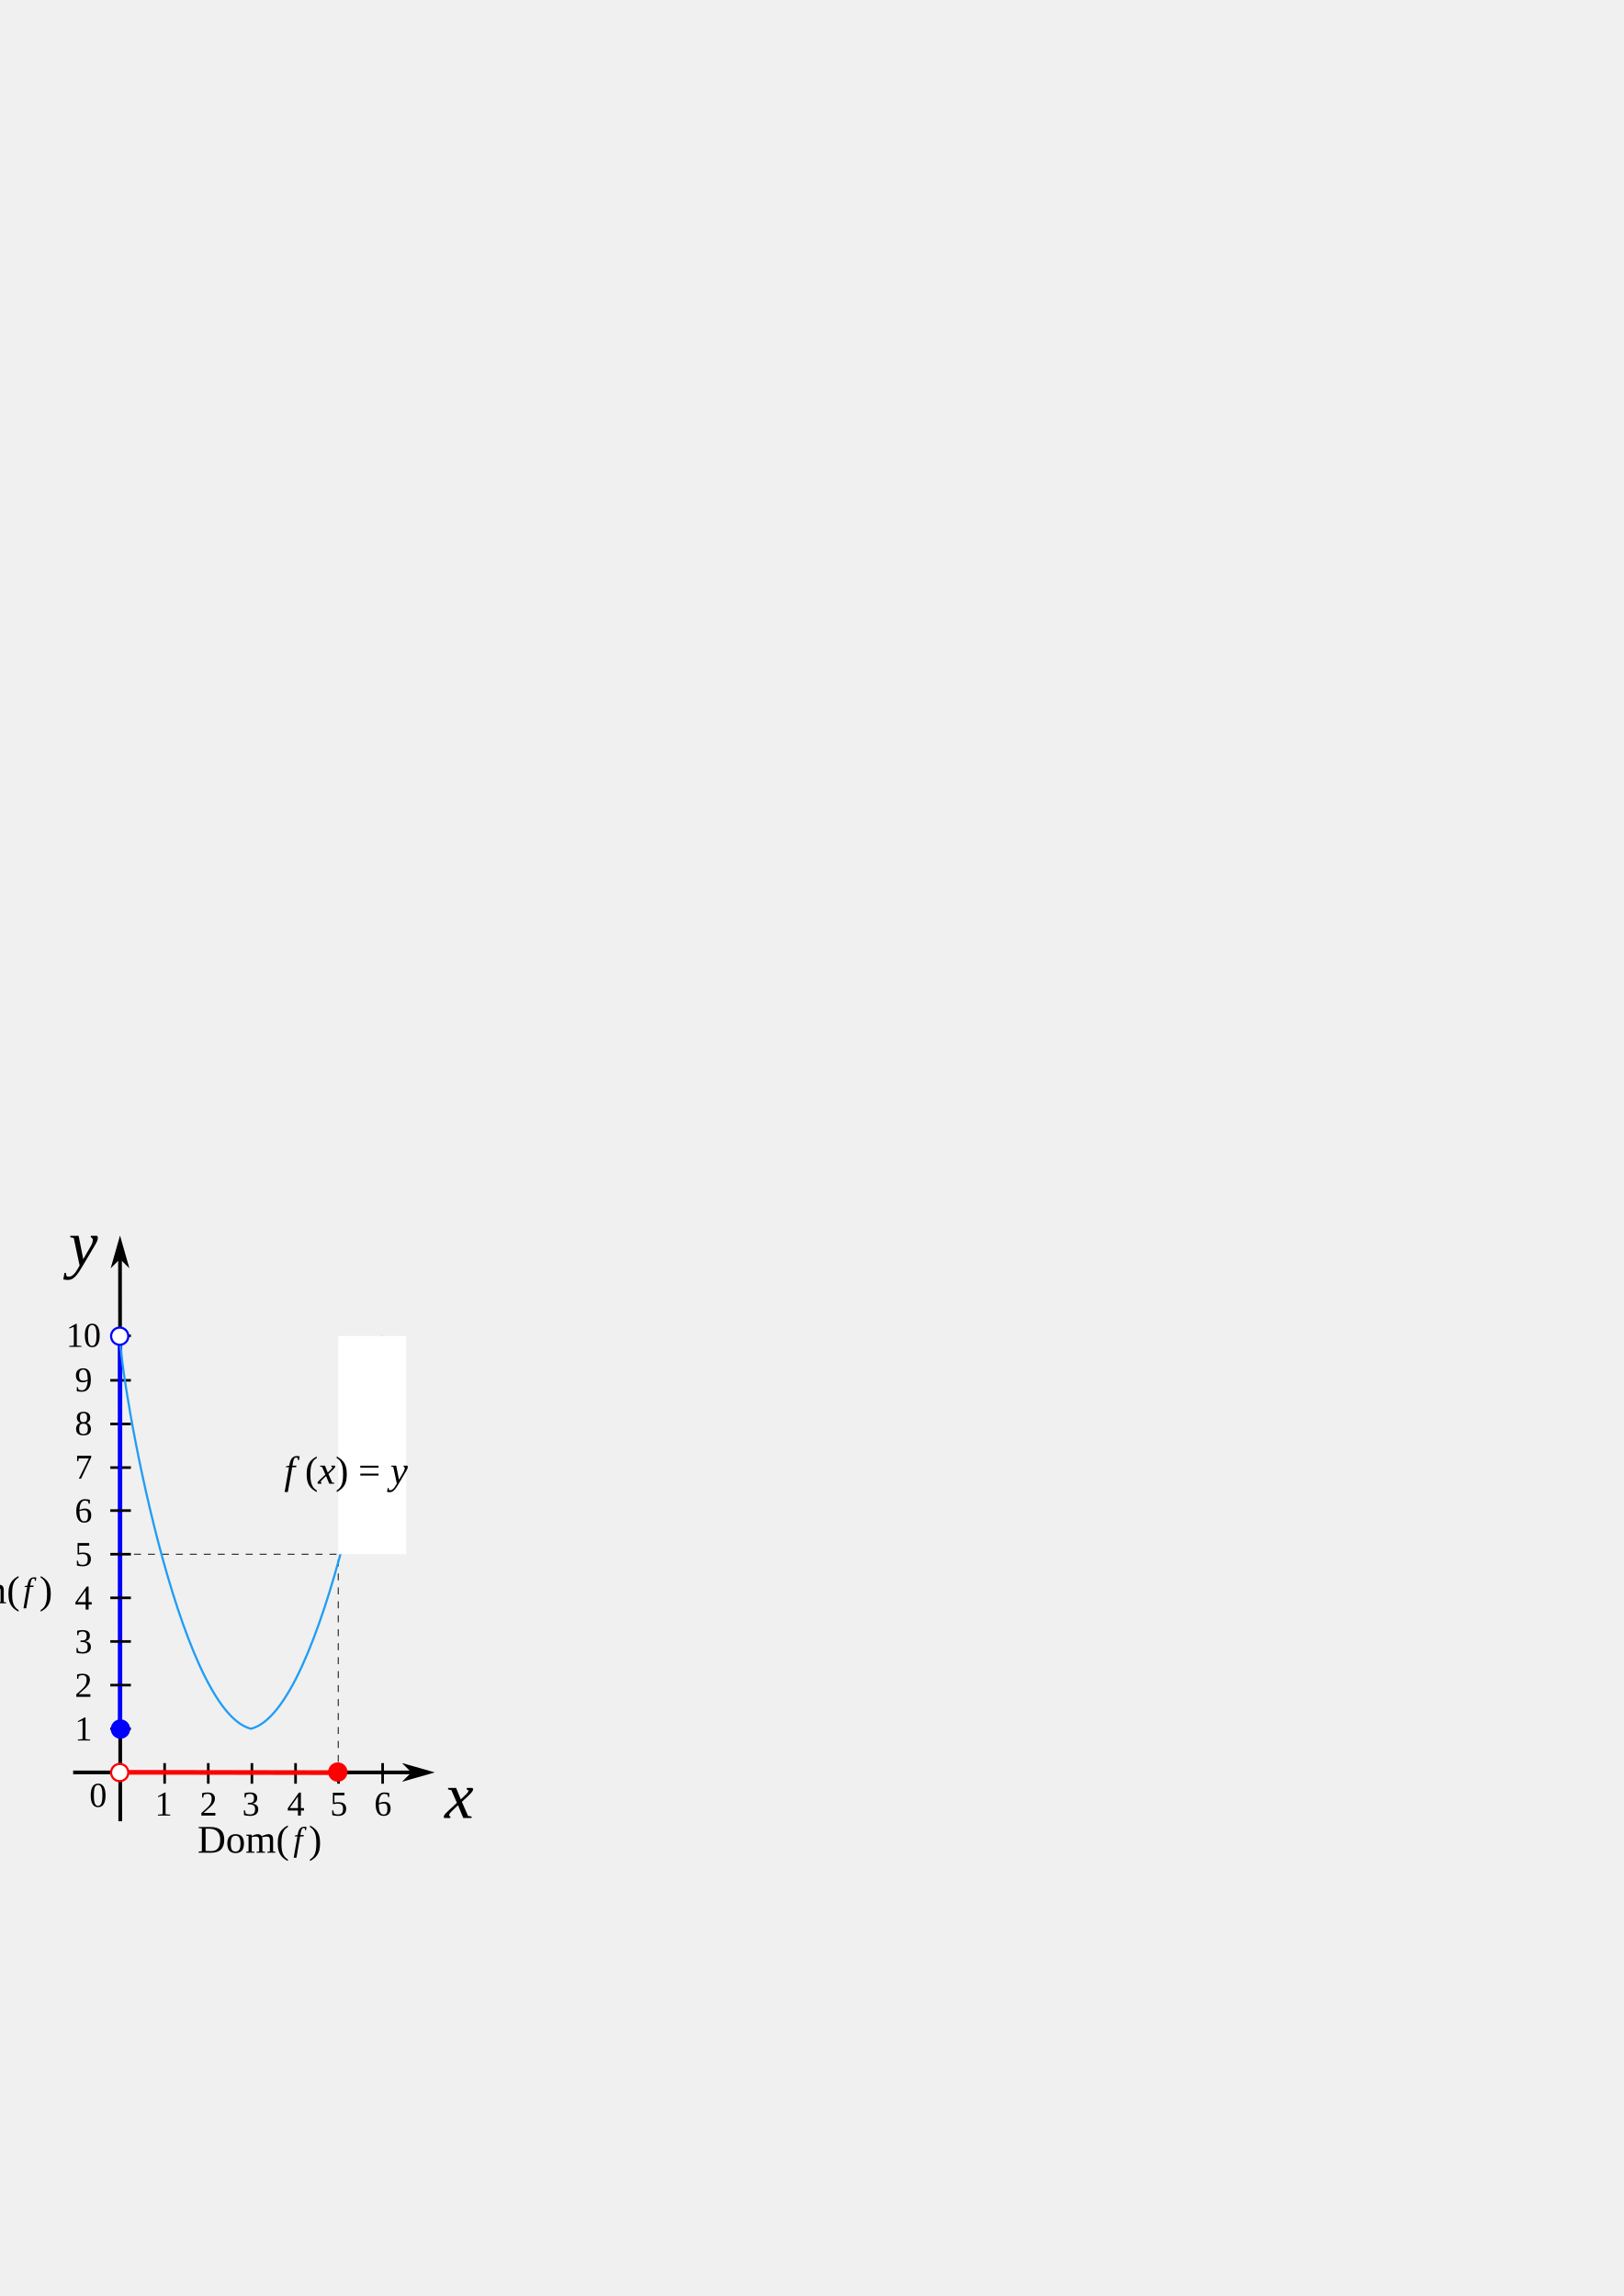
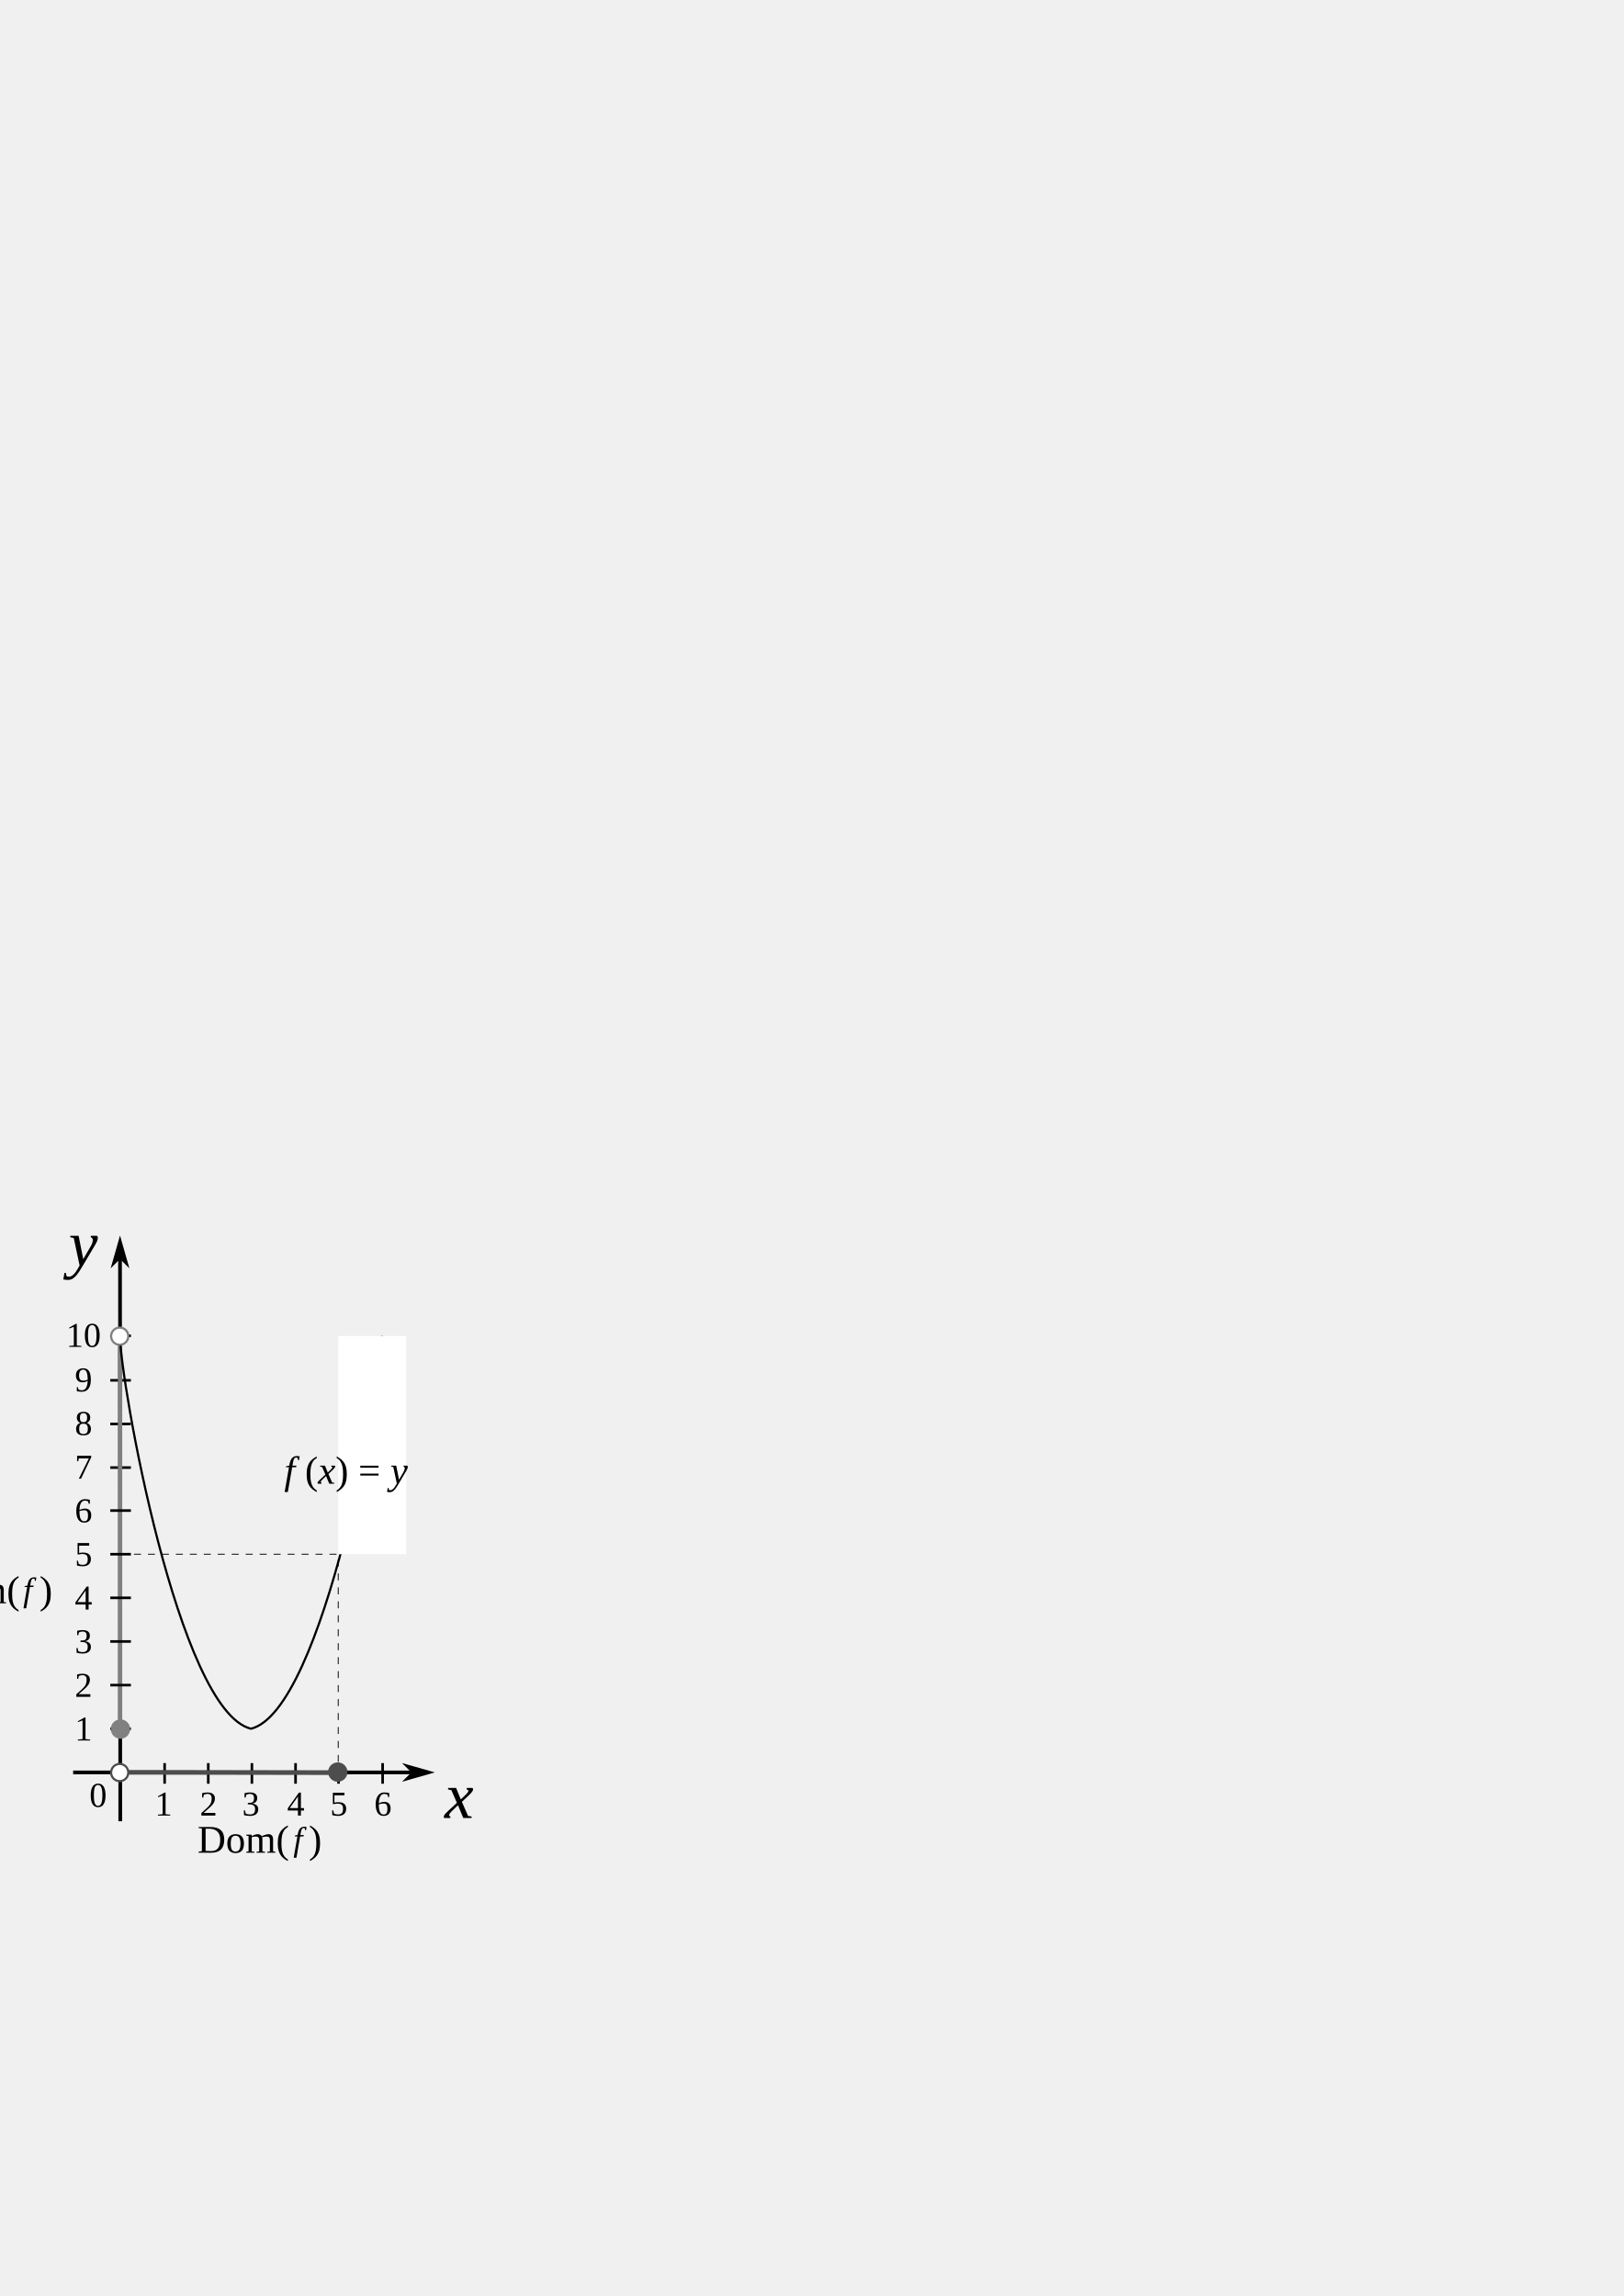
<svg xmlns="http://www.w3.org/2000/svg" xmlns:ns1="http://www.openswatchbook.org/uri/2009/osb" width="744.094" height="1052.362" id="svg2" version="1.1">
  <defs id="defs4">
    <marker orient="auto" refY="0.0" refX="0.0" id="Arrow1Mstart" style="overflow:visible">
      <path id="path5268" d="M 0.0,0.0 L 5.0,-5.0 L -12.5,0.0 L 5.0,5.0 L 0.0,0.0 z " style="fill-rule:evenodd;stroke:#000000;stroke-width:1.0pt;marker-start:none" transform="scale(0.4) translate(10,0)" />
    </marker>
    <marker orient="auto" refY="0.0" refX="0.0" id="Arrow2Lend" style="overflow:visible;">
      <path id="path5283" style="font-size:12.0;fill-rule:evenodd;stroke-width:0.625;stroke-linejoin:round;" d="M 8.719,4.034 L -2.207,0.016 L 8.719,-4.002 C 6.973,-1.63 6.983,1.616 8.719,4.034 z " transform="scale(1.1) rotate(180) translate(1,0)" />
    </marker>
    <marker orient="auto" refY="0.0" refX="0.0" id="Arrow1Mend" style="overflow:visible;">
      <path id="path5271" d="M 0.0,0.0 L 5.0,-5.0 L -12.5,0.0 L 5.0,5.0 L 0.0,0.0 z " style="fill-rule:evenodd;stroke:#000000;stroke-width:1.0pt;marker-start:none;" transform="scale(0.4) rotate(180) translate(10,0)" />
    </marker>
    <marker orient="auto" refY="0.0" refX="0.0" id="Arrow1Lend" style="overflow:visible;">
      <path id="path5265" d="M 0.0,0.0 L 5.0,-5.0 L -12.5,0.0 L 5.0,5.0 L 0.0,0.0 z " style="fill-rule:evenodd;stroke:#000000;stroke-width:1.0pt;marker-start:none;" transform="scale(0.8) rotate(180) translate(12.5,0)" />
    </marker>
    <linearGradient id="linearGradient5205" ns1:paint="solid">
      <stop style="stop-color:#055bfb;stop-opacity:1;" offset="0" id="stop5207" />
    </linearGradient>
  </defs>
  <g id="layer1">
    <rect y="547.914" x="-45.742" height="314.202" width="307.502" id="rect6319" style="fill:none;stroke:none" />
    <g id="g4001">
      <path id="path3983" d="m 55,712.362 100,0 0,100 0,0" style="fill:none;stroke:#000000;stroke-width:0.4;stroke-linecap:butt;stroke-linejoin:miter;stroke-opacity:1;stroke-miterlimit:4;stroke-dasharray:3.2,3.2;stroke-dashoffset:0" />
      <path style="fill:none;stroke:#000000;stroke-width:1.694;stroke-linecap:butt;stroke-linejoin:miter;stroke-miterlimit:4;stroke-opacity:1;stroke-dasharray:none;marker-end:url(#Arrow1Mend)" d="m 33.519,812.374 162.426,0" id="path12671" />
      <text xml:space="preserve" style="font-size:16px;font-style:normal;font-variant:normal;font-weight:bold;font-stretch:normal;line-height:125%;letter-spacing:0px;word-spacing:0px;fill:#000000;fill-opacity:1;stroke:none;font-family:Times New Roman;-inkscape-font-specification:Times New Roman" x="70.968" y="832.156" id="text12673">
        <tspan id="tspan12675" x="70.968" y="832.156" style="font-size:16px;font-style:normal;font-variant:normal;font-weight:normal;font-stretch:normal;font-family:Times New Roman;-inkscape-font-specification:Times New Roman">1</tspan>
      </text>
      <text id="text12677" y="832.156" x="91.567" style="font-size:16px;font-style:normal;font-variant:normal;font-weight:bold;font-stretch:normal;line-height:125%;letter-spacing:0px;word-spacing:0px;fill:#000000;fill-opacity:1;stroke:none;font-family:Times New Roman;-inkscape-font-specification:Times New Roman" xml:space="preserve">
        <tspan style="font-size:16px;font-style:normal;font-variant:normal;font-weight:normal;font-stretch:normal;font-family:Times New Roman;-inkscape-font-specification:Times New Roman" y="832.156" x="91.567" id="tspan12679">2</tspan>
      </text>
      <path id="path12681" d="M 55.111,834.751 55,569.639" style="fill:none;stroke:#000000;stroke-width:1.694;stroke-linecap:butt;stroke-linejoin:miter;stroke-miterlimit:4;stroke-opacity:1;stroke-dasharray:none;marker-end:url(#Arrow1Mend)" />
      <text id="text12683" y="832.156" x="110.968" style="font-size:16px;font-style:normal;font-variant:normal;font-weight:bold;font-stretch:normal;line-height:125%;letter-spacing:0px;word-spacing:0px;fill:#000000;fill-opacity:1;stroke:none;font-family:Times New Roman;-inkscape-font-specification:Times New Roman" xml:space="preserve">
        <tspan style="font-size:16px;font-style:normal;font-variant:normal;font-weight:normal;font-stretch:normal;font-family:Times New Roman;-inkscape-font-specification:Times New Roman" y="832.156" x="110.968" id="tspan12685">3</tspan>
      </text>
      <text xml:space="preserve" style="font-size:16px;font-style:normal;font-variant:normal;font-weight:bold;font-stretch:normal;line-height:125%;letter-spacing:0px;word-spacing:0px;fill:#000000;fill-opacity:1;stroke:none;font-family:Times New Roman;-inkscape-font-specification:Times New Roman" x="131.567" y="832.156" id="text12687">
        <tspan id="tspan12689" x="131.567" y="832.156" style="font-size:16px;font-style:normal;font-variant:normal;font-weight:normal;font-stretch:normal;font-family:Times New Roman;-inkscape-font-specification:Times New Roman">4</tspan>
      </text>
      <text xml:space="preserve" style="font-size:16px;font-style:normal;font-variant:normal;font-weight:bold;font-stretch:normal;line-height:125%;letter-spacing:0px;word-spacing:0px;fill:#000000;fill-opacity:1;stroke:none;font-family:Times New Roman;-inkscape-font-specification:Times New Roman" x="34.274" y="657.74" id="text12699">
        <tspan id="tspan12701" x="34.274" y="657.74" style="font-size:16px;font-style:normal;font-variant:normal;font-weight:normal;font-stretch:normal;font-family:Times New Roman;-inkscape-font-specification:Times New Roman">8</tspan>
      </text>
      <text id="text12703" y="697.74" x="34.274" style="font-size:16px;font-style:normal;font-variant:normal;font-weight:bold;font-stretch:normal;line-height:125%;letter-spacing:0px;word-spacing:0px;fill:#000000;fill-opacity:1;stroke:none;font-family:Times New Roman;-inkscape-font-specification:Times New Roman" xml:space="preserve">
        <tspan style="font-size:16px;font-style:normal;font-variant:normal;font-weight:normal;font-stretch:normal;font-family:Times New Roman;-inkscape-font-specification:Times New Roman" y="697.74" x="34.274" id="tspan12705">6</tspan>
      </text>
      <text xml:space="preserve" style="font-size:16px;font-style:normal;font-variant:normal;font-weight:bold;font-stretch:normal;line-height:125%;letter-spacing:0px;word-spacing:0px;fill:#000000;fill-opacity:1;stroke:none;font-family:Times New Roman;-inkscape-font-specification:Times New Roman" x="34.274" y="637.74" id="text12715">
        <tspan id="tspan12717" x="34.274" y="637.74" style="font-size:16px;font-style:normal;font-variant:normal;font-weight:normal;font-stretch:normal;font-family:Times New Roman;-inkscape-font-specification:Times New Roman">9</tspan>
      </text>
      <text id="text12719" y="677.74" x="34.274" style="font-size:16px;font-style:normal;font-variant:normal;font-weight:bold;font-stretch:normal;line-height:125%;letter-spacing:0px;word-spacing:0px;fill:#000000;fill-opacity:1;stroke:none;font-family:Times New Roman;-inkscape-font-specification:Times New Roman" xml:space="preserve">
        <tspan style="font-size:16px;font-style:normal;font-variant:normal;font-weight:normal;font-stretch:normal;font-family:Times New Roman;-inkscape-font-specification:Times New Roman" y="677.74" x="34.274" id="tspan12721">7</tspan>
      </text>
      <text xml:space="preserve" style="font-size:16px;font-style:normal;font-variant:normal;font-weight:bold;font-stretch:normal;line-height:125%;letter-spacing:0px;word-spacing:0px;fill:#000000;fill-opacity:1;stroke:none;font-family:Times New Roman;-inkscape-font-specification:Times New Roman" x="34.274" y="717.74" id="text12723">
        <tspan id="tspan12725" x="34.274" y="717.74" style="font-size:16px;font-style:normal;font-variant:normal;font-weight:normal;font-stretch:normal;font-family:Times New Roman;-inkscape-font-specification:Times New Roman">5</tspan>
      </text>
      <text transform="matrix(0,1.508155,-0.663062,0,0,0)" xml:space="preserve" style="font-size:24.13px;font-style:normal;font-variant:normal;font-weight:bold;font-stretch:normal;line-height:125%;letter-spacing:0px;word-spacing:0px;fill:#000000;fill-opacity:1;stroke:none;font-family:Times New Roman;-inkscape-font-specification:Times New Roman" x="534.939" y="-108.099" id="text12755">
        <tspan id="tspan12757" x="534.939" y="-108.099" style="font-size:24.13px;font-style:normal;font-variant:normal;font-weight:normal;font-stretch:normal;font-family:Times New Roman;-inkscape-font-specification:Times New Roman">-</tspan>
      </text>
      <text id="text12759" y="-138.262" x="534.939" style="font-size:24.13px;font-style:normal;font-variant:normal;font-weight:bold;font-stretch:normal;line-height:125%;letter-spacing:0px;word-spacing:0px;fill:#000000;fill-opacity:1;stroke:none;font-family:Times New Roman;-inkscape-font-specification:Times New Roman" xml:space="preserve" transform="matrix(0,1.508155,-0.663062,0,0,0)">
        <tspan style="font-size:24.13px;font-style:normal;font-variant:normal;font-weight:normal;font-stretch:normal;font-family:Times New Roman;-inkscape-font-specification:Times New Roman" y="-138.262" x="534.939" id="tspan12761">-</tspan>
      </text>
      <text id="text12763" y="-168.426" x="534.939" style="font-size:24.13px;font-style:normal;font-variant:normal;font-weight:bold;font-stretch:normal;line-height:125%;letter-spacing:0px;word-spacing:0px;fill:#000000;fill-opacity:1;stroke:none;font-family:Times New Roman;-inkscape-font-specification:Times New Roman" xml:space="preserve" transform="matrix(0,1.508155,-0.663062,0,0,0)">
        <tspan style="font-size:24.13px;font-style:normal;font-variant:normal;font-weight:normal;font-stretch:normal;font-family:Times New Roman;-inkscape-font-specification:Times New Roman" y="-168.426" x="534.939" id="tspan12765">-</tspan>
      </text>
      <text transform="matrix(0,1.508155,-0.663062,0,0,0)" xml:space="preserve" style="font-size:24.13px;font-style:normal;font-variant:normal;font-weight:bold;font-stretch:normal;line-height:125%;letter-spacing:0px;word-spacing:0px;fill:#000000;fill-opacity:1;stroke:none;font-family:Times New Roman;-inkscape-font-specification:Times New Roman" x="534.939" y="-198.59" id="text12767">
        <tspan id="tspan12769" x="534.939" y="-198.59" style="font-size:24.13px;font-style:normal;font-variant:normal;font-weight:normal;font-stretch:normal;font-family:Times New Roman;-inkscape-font-specification:Times New Roman">-</tspan>
      </text>
      <text transform="scale(1.508155,0.663062)" xml:space="preserve" style="font-size:24.13px;font-style:normal;font-variant:normal;font-weight:bold;font-stretch:normal;line-height:125%;letter-spacing:0px;word-spacing:0px;fill:#000000;fill-opacity:1;stroke:none;font-family:Times New Roman;-inkscape-font-specification:Times New Roman" x="32.622" y="989.994" id="text12779">
        <tspan id="tspan12781" x="32.622" y="989.994" style="font-size:24.13px;font-style:normal;font-variant:normal;font-weight:normal;font-stretch:normal;font-family:Times New Roman;-inkscape-font-specification:Times New Roman">-</tspan>
      </text>
      <text id="text12783" y="1020.157" x="32.622" style="font-size:24.13px;font-style:normal;font-variant:normal;font-weight:bold;font-stretch:normal;line-height:125%;letter-spacing:0px;word-spacing:0px;fill:#000000;fill-opacity:1;stroke:none;font-family:Times New Roman;-inkscape-font-specification:Times New Roman" xml:space="preserve" transform="scale(1.508155,0.663062)">
        <tspan style="font-size:24.13px;font-style:normal;font-variant:normal;font-weight:normal;font-stretch:normal;font-family:Times New Roman;-inkscape-font-specification:Times New Roman" y="1020.157" x="32.622" id="tspan12785">-</tspan>
      </text>
      <text transform="scale(1.508155,0.663062)" xml:space="preserve" style="font-size:24.13px;font-style:normal;font-variant:normal;font-weight:bold;font-stretch:normal;line-height:125%;letter-spacing:0px;word-spacing:0px;fill:#000000;fill-opacity:1;stroke:none;font-family:Times New Roman;-inkscape-font-specification:Times New Roman" x="32.622" y="959.831" id="text12799">
        <tspan id="tspan12801" x="32.622" y="959.831" style="font-size:24.13px;font-style:normal;font-variant:normal;font-weight:normal;font-stretch:normal;font-family:Times New Roman;-inkscape-font-specification:Times New Roman">-</tspan>
      </text>
      <text id="text4161" y="833.273" x="203.734" style="font-size:30px;font-style:italic;font-variant:normal;font-weight:normal;font-stretch:normal;text-indent:0;text-align:start;text-decoration:none;line-height:125%;letter-spacing:0px;word-spacing:0px;text-transform:none;direction:ltr;block-progression:tb;writing-mode:lr-tb;text-anchor:start;baseline-shift:baseline;color:#000000;fill:#000000;fill-opacity:1;fill-rule:nonzero;stroke:none;stroke-width:1px;marker:none;visibility:visible;display:inline;overflow:visible;enable-background:accumulate;font-family:Times New Roman;-inkscape-font-specification:'Times New Roman, Italic'" xml:space="preserve">
        <tspan y="833.273" x="203.734" id="tspan4163">x</tspan>
      </text>
      <text id="text4161-1" y="580.188" x="31.511" style="font-size:30px;font-style:italic;font-variant:normal;font-weight:normal;font-stretch:normal;text-indent:0;text-align:start;text-decoration:none;line-height:125%;letter-spacing:0px;word-spacing:0px;text-transform:none;direction:ltr;block-progression:tb;writing-mode:lr-tb;text-anchor:start;baseline-shift:baseline;color:#000000;fill:#000000;fill-opacity:1;fill-rule:nonzero;stroke:none;stroke-width:1px;marker:none;visibility:visible;display:inline;overflow:visible;enable-background:accumulate;font-family:Times New Roman;-inkscape-font-specification:'Times New Roman, Italic'" xml:space="preserve">
        <tspan y="580.188" x="31.511" id="tspan4163-7">y</tspan>
      </text>
      <text id="text3084" y="832.156" x="151.267" style="font-size:16px;font-style:normal;font-variant:normal;font-weight:bold;font-stretch:normal;line-height:125%;letter-spacing:0px;word-spacing:0px;fill:#000000;fill-opacity:1;stroke:none;font-family:Times New Roman;-inkscape-font-specification:Times New Roman" xml:space="preserve">
        <tspan style="font-size:16px;font-style:normal;font-variant:normal;font-weight:normal;font-stretch:normal;font-family:Times New Roman;-inkscape-font-specification:Times New Roman" y="832.156" x="151.267" id="tspan3086">5</tspan>
      </text>
      <text id="text3088" y="-228.3" x="534.939" style="font-size:24.13px;font-style:normal;font-variant:normal;font-weight:bold;font-stretch:normal;line-height:125%;letter-spacing:0px;word-spacing:0px;fill:#000000;fill-opacity:1;stroke:none;font-family:Times New Roman;-inkscape-font-specification:Times New Roman" xml:space="preserve" transform="matrix(0,1.508155,-0.663062,0,0,0)">
        <tspan style="font-size:24.13px;font-style:normal;font-variant:normal;font-weight:normal;font-stretch:normal;font-family:Times New Roman;-inkscape-font-specification:Times New Roman" y="-228.3" x="534.939" id="tspan3090">-</tspan>
      </text>
      <text xml:space="preserve" style="font-size:16px;font-style:normal;font-variant:normal;font-weight:bold;font-stretch:normal;line-height:125%;letter-spacing:0px;word-spacing:0px;fill:#000000;fill-opacity:1;stroke:none;font-family:Times New Roman;-inkscape-font-specification:Times New Roman" x="171.467" y="832.156" id="text3092">
        <tspan id="tspan3094" x="171.467" y="832.156" style="font-size:16px;font-style:normal;font-variant:normal;font-weight:normal;font-stretch:normal;font-family:Times New Roman;-inkscape-font-specification:Times New Roman">6</tspan>
      </text>
      <text transform="matrix(0,1.508155,-0.663062,0,0,0)" xml:space="preserve" style="font-size:24.13px;font-style:normal;font-variant:normal;font-weight:bold;font-stretch:normal;line-height:125%;letter-spacing:0px;word-spacing:0px;fill:#000000;fill-opacity:1;stroke:none;font-family:Times New Roman;-inkscape-font-specification:Times New Roman" x="534.939" y="-258.765" id="text3096">
        <tspan id="tspan3098" x="534.939" y="-258.765" style="font-size:24.13px;font-style:normal;font-variant:normal;font-weight:normal;font-stretch:normal;font-family:Times New Roman;-inkscape-font-specification:Times New Roman">-</tspan>
      </text>
      <text id="text3102" y="617.34" x="30.274" style="font-size:16px;font-style:normal;font-variant:normal;font-weight:bold;font-stretch:normal;line-height:125%;letter-spacing:0px;word-spacing:0px;fill:#000000;fill-opacity:1;stroke:none;font-family:Times New Roman;-inkscape-font-specification:Times New Roman" xml:space="preserve">
        <tspan style="font-size:16px;font-style:normal;font-variant:normal;font-weight:normal;font-stretch:normal;font-family:Times New Roman;-inkscape-font-specification:Times New Roman" y="617.34" x="30.274" id="tspan3104">10</tspan>
      </text>
      <text id="text3106" y="929.065" x="32.622" style="font-size:24.13px;font-style:normal;font-variant:normal;font-weight:bold;font-stretch:normal;line-height:125%;letter-spacing:0px;word-spacing:0px;fill:#000000;fill-opacity:1;stroke:none;font-family:Times New Roman;-inkscape-font-specification:Times New Roman" xml:space="preserve" transform="scale(1.508155,0.663062)">
        <tspan style="font-size:24.13px;font-style:normal;font-variant:normal;font-weight:normal;font-stretch:normal;font-family:Times New Roman;-inkscape-font-specification:Times New Roman" y="929.065" x="32.622" id="tspan3108">-</tspan>
      </text>
-       <path style="fill:none;stroke:#0000ff;stroke-width:2;stroke-linecap:butt;stroke-linejoin:miter;stroke-miterlimit:4;stroke-opacity:1;stroke-dasharray:none" d="m 55.017,613.721 0,180.669" id="path3909" />
-       <path id="path3110" d="m 55,612.362 c 0,20 26.663,171.751 60,180 33.337,-8.249 60,-160 60,-180" style="fill:none;stroke:#219df4;stroke-width:1px;stroke-linecap:butt;stroke-linejoin:miter;stroke-opacity:1" />
+       <path style="fill:none;stroke:#808080;stroke-width:2;stroke-linecap:butt;stroke-linejoin:miter;stroke-miterlimit:4;stroke-opacity:1;stroke-dasharray:none" d="m 55.017,613.721 0,180.669" id="path3909" />
+       <path id="path3110" d="m 55,612.362 c 0,20 26.663,171.751 60,180 33.337,-8.249 60,-160 60,-180" style="fill:none;stroke:#000000;stroke-width:1px;stroke-linecap:butt;stroke-linejoin:miter;stroke-opacity:1" />
      <rect y="612.362" x="155" height="100" width="31.126" id="rect3118" style="fill:#ffffff;stroke:none;stroke-width:0.3;stroke-miterlimit:4;stroke-opacity:1;stroke-dasharray:none;stroke-dashoffset:0;fill-opacity:1" />
-       <path transform="translate(79.72594,10.07065)" d="m -20.928,602.362 a 3.942,3.942 0 1 1 -7.885,0 3.942,3.942 0 1 1 7.885,0 z" id="path3915" style="fill:#ffffff;fill-opacity:1;stroke:#0000ff;stroke-opacity:1" />
+       <path transform="translate(79.72594,10.07065)" d="m -20.928,602.362 a 3.942,3.942 0 1 1 -7.885,0 3.942,3.942 0 1 1 7.885,0 z" id="path3915" style="fill:#ffffff;fill-opacity:1;stroke:#808080;stroke-opacity:1" />
      <text id="text3935" y="1049.868" x="32.622" style="font-size:24.13px;font-style:normal;font-variant:normal;font-weight:bold;font-stretch:normal;line-height:125%;letter-spacing:0px;word-spacing:0px;fill:#000000;fill-opacity:1;stroke:none;font-family:Times New Roman;-inkscape-font-specification:Times New Roman" xml:space="preserve" transform="scale(1.508155,0.663062)">
        <tspan style="font-size:24.13px;font-style:normal;font-variant:normal;font-weight:normal;font-stretch:normal;font-family:Times New Roman;-inkscape-font-specification:Times New Roman" y="1049.868" x="32.622" id="tspan3937">-</tspan>
      </text>
      <text transform="scale(1.508155,0.663062)" xml:space="preserve" style="font-size:24.13px;font-style:normal;font-variant:normal;font-weight:bold;font-stretch:normal;line-height:125%;letter-spacing:0px;word-spacing:0px;fill:#000000;fill-opacity:1;stroke:none;font-family:Times New Roman;-inkscape-font-specification:Times New Roman" x="32.622" y="1080.032" id="text3939">
        <tspan id="tspan3941" x="32.622" y="1080.032" style="font-size:24.13px;font-style:normal;font-variant:normal;font-weight:normal;font-stretch:normal;font-family:Times New Roman;-inkscape-font-specification:Times New Roman">-</tspan>
      </text>
      <text xml:space="preserve" style="font-size:16px;font-style:normal;font-variant:normal;font-weight:bold;font-stretch:normal;line-height:125%;letter-spacing:0px;word-spacing:0px;fill:#000000;fill-opacity:1;stroke:none;font-family:Times New Roman;-inkscape-font-specification:Times New Roman" x="34.274" y="737.74" id="text3951">
        <tspan id="tspan3953" x="34.274" y="737.74" style="font-size:16px;font-style:normal;font-variant:normal;font-weight:normal;font-stretch:normal;font-family:Times New Roman;-inkscape-font-specification:Times New Roman">4</tspan>
      </text>
      <text id="text3955" y="757.74" x="34.274" style="font-size:16px;font-style:normal;font-variant:normal;font-weight:bold;font-stretch:normal;line-height:125%;letter-spacing:0px;word-spacing:0px;fill:#000000;fill-opacity:1;stroke:none;font-family:Times New Roman;-inkscape-font-specification:Times New Roman" xml:space="preserve">
        <tspan style="font-size:16px;font-style:normal;font-variant:normal;font-weight:normal;font-stretch:normal;font-family:Times New Roman;-inkscape-font-specification:Times New Roman" y="757.74" x="34.274" id="tspan3957">3</tspan>
      </text>
      <text transform="scale(1.508155,0.663062)" xml:space="preserve" style="font-size:24.13px;font-style:normal;font-variant:normal;font-weight:bold;font-stretch:normal;line-height:125%;letter-spacing:0px;word-spacing:0px;fill:#000000;fill-opacity:1;stroke:none;font-family:Times New Roman;-inkscape-font-specification:Times New Roman" x="32.622" y="1110.196" id="text3959">
        <tspan id="tspan3961" x="32.622" y="1110.196" style="font-size:24.13px;font-style:normal;font-variant:normal;font-weight:normal;font-stretch:normal;font-family:Times New Roman;-inkscape-font-specification:Times New Roman">-</tspan>
      </text>
      <text id="text3963" y="1140.359" x="32.622" style="font-size:24.13px;font-style:normal;font-variant:normal;font-weight:bold;font-stretch:normal;line-height:125%;letter-spacing:0px;word-spacing:0px;fill:#000000;fill-opacity:1;stroke:none;font-family:Times New Roman;-inkscape-font-specification:Times New Roman" xml:space="preserve" transform="scale(1.508155,0.663062)">
        <tspan style="font-size:24.13px;font-style:normal;font-variant:normal;font-weight:normal;font-stretch:normal;font-family:Times New Roman;-inkscape-font-specification:Times New Roman" y="1140.359" x="32.622" id="tspan3965">-</tspan>
      </text>
      <text id="text3967" y="777.74" x="34.274" style="font-size:16px;font-style:normal;font-variant:normal;font-weight:bold;font-stretch:normal;line-height:125%;letter-spacing:0px;word-spacing:0px;fill:#000000;fill-opacity:1;stroke:none;font-family:Times New Roman;-inkscape-font-specification:Times New Roman" xml:space="preserve">
        <tspan style="font-size:16px;font-style:normal;font-variant:normal;font-weight:normal;font-stretch:normal;font-family:Times New Roman;-inkscape-font-specification:Times New Roman" y="777.74" x="34.274" id="tspan3969">2</tspan>
      </text>
      <text xml:space="preserve" style="font-size:16px;font-style:normal;font-variant:normal;font-weight:bold;font-stretch:normal;line-height:125%;letter-spacing:0px;word-spacing:0px;fill:#000000;fill-opacity:1;stroke:none;font-family:Times New Roman;-inkscape-font-specification:Times New Roman" x="34.274" y="797.74" id="text3971">
        <tspan id="tspan3973" x="34.274" y="797.74" style="font-size:16px;font-style:normal;font-variant:normal;font-weight:normal;font-stretch:normal;font-family:Times New Roman;-inkscape-font-specification:Times New Roman">1</tspan>
      </text>
      <text id="text3975" y="1170.523" x="32.622" style="font-size:24.13px;font-style:normal;font-variant:normal;font-weight:bold;font-stretch:normal;line-height:125%;letter-spacing:0px;word-spacing:0px;fill:#000000;fill-opacity:1;stroke:none;font-family:Times New Roman;-inkscape-font-specification:Times New Roman" xml:space="preserve" transform="scale(1.508155,0.663062)">
        <tspan style="font-size:24.13px;font-style:normal;font-variant:normal;font-weight:normal;font-stretch:normal;font-family:Times New Roman;-inkscape-font-specification:Times New Roman" y="1170.523" x="32.622" id="tspan3977">-</tspan>
      </text>
      <text transform="scale(1.508155,0.663062)" xml:space="preserve" style="font-size:24.13px;font-style:normal;font-variant:normal;font-weight:bold;font-stretch:normal;line-height:125%;letter-spacing:0px;word-spacing:0px;fill:#000000;fill-opacity:1;stroke:none;font-family:Times New Roman;-inkscape-font-specification:Times New Roman" x="32.622" y="1200.686" id="text3979">
        <tspan id="tspan3981" x="32.622" y="1200.686" style="font-size:24.13px;font-style:normal;font-variant:normal;font-weight:normal;font-stretch:normal;font-family:Times New Roman;-inkscape-font-specification:Times New Roman">-</tspan>
      </text>
      <text id="text3987" y="828.156" x="40.968" style="font-size:16px;font-style:normal;font-variant:normal;font-weight:bold;font-stretch:normal;line-height:125%;letter-spacing:0px;word-spacing:0px;fill:#000000;fill-opacity:1;stroke:none;font-family:Times New Roman;-inkscape-font-specification:Times New Roman" xml:space="preserve">
        <tspan style="font-size:16px;font-style:normal;font-variant:normal;font-weight:normal;font-stretch:normal;font-family:Times New Roman;-inkscape-font-specification:Times New Roman" y="828.156" x="40.968" id="tspan3989">0</tspan>
      </text>
-       <path style="fill:none;stroke:#ff0000;stroke-width:2.1;stroke-linecap:butt;stroke-linejoin:miter;stroke-opacity:1;stroke-miterlimit:4;stroke-dasharray:none" d="m 54.04,812.334 101.773,0.17" id="path3103" />
-       <path style="fill:#ffffff;fill-opacity:1;stroke:#ff0000;stroke-opacity:1" id="path3099" d="m -20.928,602.362 a 3.942,3.942 0 1 1 -7.885,0 3.942,3.942 0 1 1 7.885,0 z" transform="translate(79.72594,210.0707)" />
-       <path style="fill:#ff0000;fill-opacity:1;stroke:#ff0000;stroke-opacity:1" id="path3101" d="m -20.928,602.362 a 3.942,3.942 0 1 1 -7.885,0 3.942,3.942 0 1 1 7.885,0 z" transform="translate(179.6652,209.8606)" />
+       <path style="fill:none;stroke:#4d4d4d;stroke-width:2.1;stroke-linecap:butt;stroke-linejoin:miter;stroke-opacity:1;stroke-miterlimit:4;stroke-dasharray:none" d="m 54.04,812.334 101.773,0.17" id="path3103" />
+       <path style="fill:#ffffff;fill-opacity:1;stroke:#4d4d4d;stroke-opacity:1" id="path3099" d="m -20.928,602.362 a 3.942,3.942 0 1 1 -7.885,0 3.942,3.942 0 1 1 7.885,0 z" transform="translate(79.72594,210.0707)" />
+       <path style="fill:#4d4d4d;fill-opacity:1;stroke:#4d4d4d;stroke-opacity:1" id="path3101" d="m -20.928,602.362 a 3.942,3.942 0 1 1 -7.885,0 3.942,3.942 0 1 1 7.885,0 z" transform="translate(179.6652,209.8606)" />
      <text xml:space="preserve" style="font-size:18px;font-style:oblique;font-variant:normal;font-weight:normal;font-stretch:normal;text-indent:0;text-align:start;text-decoration:none;line-height:125%;letter-spacing:0px;word-spacing:0px;text-transform:none;direction:ltr;block-progression:tb;writing-mode:lr-tb;text-anchor:start;baseline-shift:baseline;color:#000000;fill:#000000;fill-opacity:1;fill-rule:nonzero;stroke:none;stroke-width:1px;marker:none;visibility:visible;display:inline;overflow:visible;enable-background:accumulate;font-family:Times New Roman;-inkscape-font-specification:Times New Roman" x="130.243" y="680.046" id="text3897">
        <tspan id="tspan3899" x="130.243" y="680.046">f <tspan style="font-size:18px;font-style:normal;-inkscape-font-specification:'Times New Roman,'" id="tspan3905">(</tspan>x<tspan style="font-size:18px;font-style:normal;-inkscape-font-specification:'Times New Roman,'" id="tspan3903">) =</tspan> y</tspan>
      </text>
-       <path transform="translate(80.07223,190.1427)" d="m -20.928,602.362 a 3.942,3.942 0 1 1 -7.885,0 3.942,3.942 0 1 1 7.885,0 z" id="path3915-1" style="fill:#0000ff;fill-opacity:1;stroke:#0000ff;stroke-opacity:1" />
+       <path transform="translate(80.07223,190.1427)" d="m -20.928,602.362 a 3.942,3.942 0 1 1 -7.885,0 3.942,3.942 0 1 1 7.885,0 z" id="path3915-1" style="fill:#808080;fill-opacity:1;stroke:#808080;stroke-opacity:1" />
      <text id="text3917" y="849.175" x="90.486" style="font-size:18px;font-style:normal;font-variant:normal;font-weight:normal;font-stretch:normal;text-indent:0;text-align:start;text-decoration:none;line-height:125%;letter-spacing:0px;word-spacing:0px;text-transform:none;direction:ltr;block-progression:tb;writing-mode:lr-tb;text-anchor:start;baseline-shift:baseline;color:#000000;fill:#000000;fill-opacity:1;fill-rule:nonzero;stroke:none;stroke-width:1px;marker:none;visibility:visible;display:inline;overflow:visible;enable-background:accumulate;font-family:Times New Roman;-inkscape-font-specification:'Times New Roman,'" xml:space="preserve">
        <tspan y="849.175" x="90.486" id="tspan3919">Dom(  )</tspan>
      </text>
      <text transform="scale(0.9971968,1.002811)" id="text3925" y="845.809" x="134.802" style="font-size:15.448px;font-style:oblique;font-variant:normal;font-weight:normal;font-stretch:normal;text-indent:0;text-align:start;text-decoration:none;line-height:125%;letter-spacing:0px;word-spacing:0px;text-transform:none;direction:ltr;block-progression:tb;writing-mode:lr-tb;text-anchor:start;baseline-shift:baseline;color:#000000;fill:#000000;fill-opacity:1;fill-rule:nonzero;stroke:none;stroke-width:1px;marker:none;visibility:visible;display:inline;overflow:visible;enable-background:accumulate;font-family:Times New Roman;-inkscape-font-specification:Times New Roman" xml:space="preserve">
        <tspan y="845.809" x="134.802" id="tspan3927">f</tspan>
      </text>
      <text xml:space="preserve" style="font-size:18px;font-style:normal;font-variant:normal;font-weight:normal;font-stretch:normal;text-indent:0;text-align:start;text-decoration:none;line-height:125%;letter-spacing:0px;word-spacing:0px;text-transform:none;direction:ltr;block-progression:tb;writing-mode:lr-tb;text-anchor:start;baseline-shift:baseline;color:#000000;fill:#000000;fill-opacity:1;fill-rule:nonzero;stroke:none;stroke-width:1px;marker:none;visibility:visible;display:inline;overflow:visible;enable-background:accumulate;font-family:Times New Roman;-inkscape-font-specification:'Times New Roman,'" x="-16.927" y="734.864" id="text3911">
        <tspan id="tspan3913" x="-16.927" y="734.864">Im(  )</tspan>
      </text>
      <text xml:space="preserve" style="font-size:15.448px;font-style:oblique;font-variant:normal;font-weight:normal;font-stretch:normal;text-indent:0;text-align:start;text-decoration:none;line-height:125%;letter-spacing:0px;word-spacing:0px;text-transform:none;direction:ltr;block-progression:tb;writing-mode:lr-tb;text-anchor:start;baseline-shift:baseline;color:#000000;fill:#000000;fill-opacity:1;fill-rule:nonzero;stroke:none;stroke-width:1px;marker:none;visibility:visible;display:inline;overflow:visible;enable-background:accumulate;font-family:Times New Roman;-inkscape-font-specification:Times New Roman" x="10.626" y="731.81" id="text3921" transform="scale(0.9971968,1.002811)">
        <tspan id="tspan3923" x="10.626" y="731.81">f</tspan>
      </text>
    </g>
  </g>
</svg>
